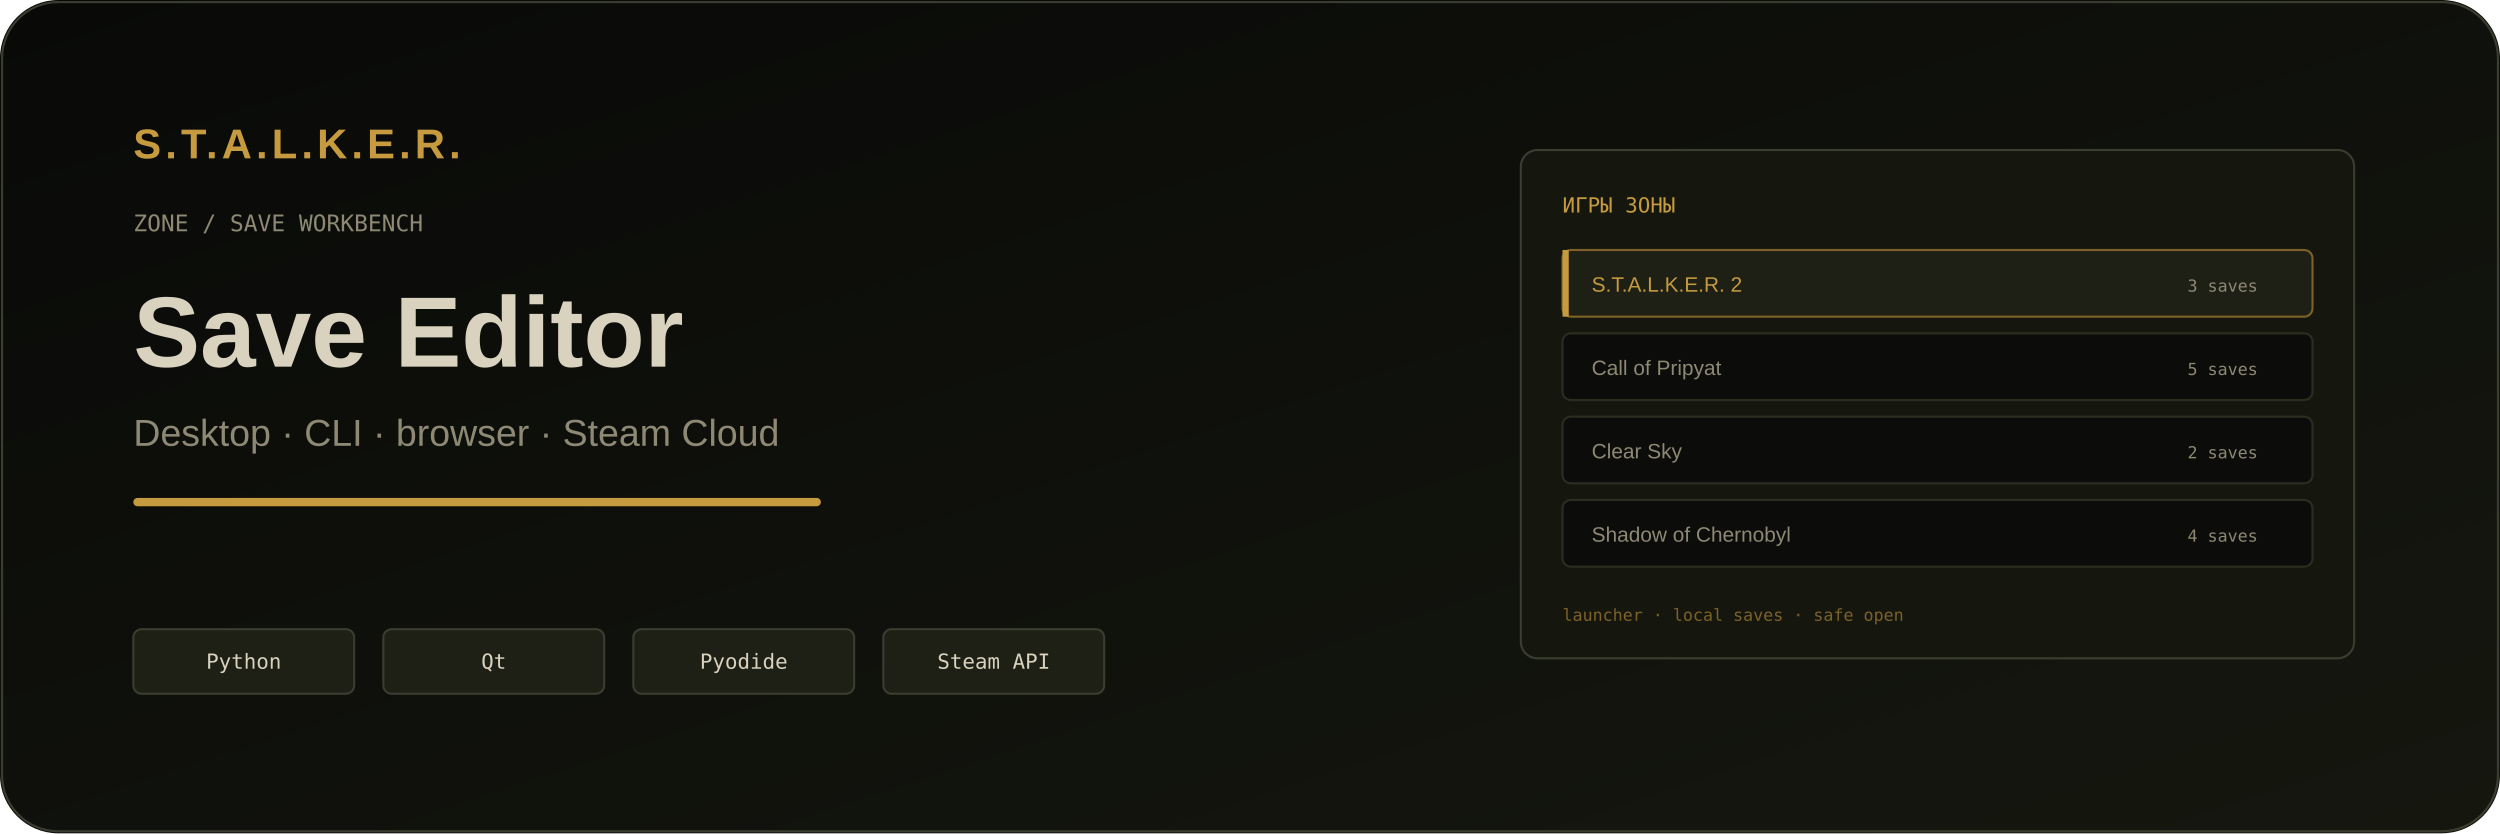
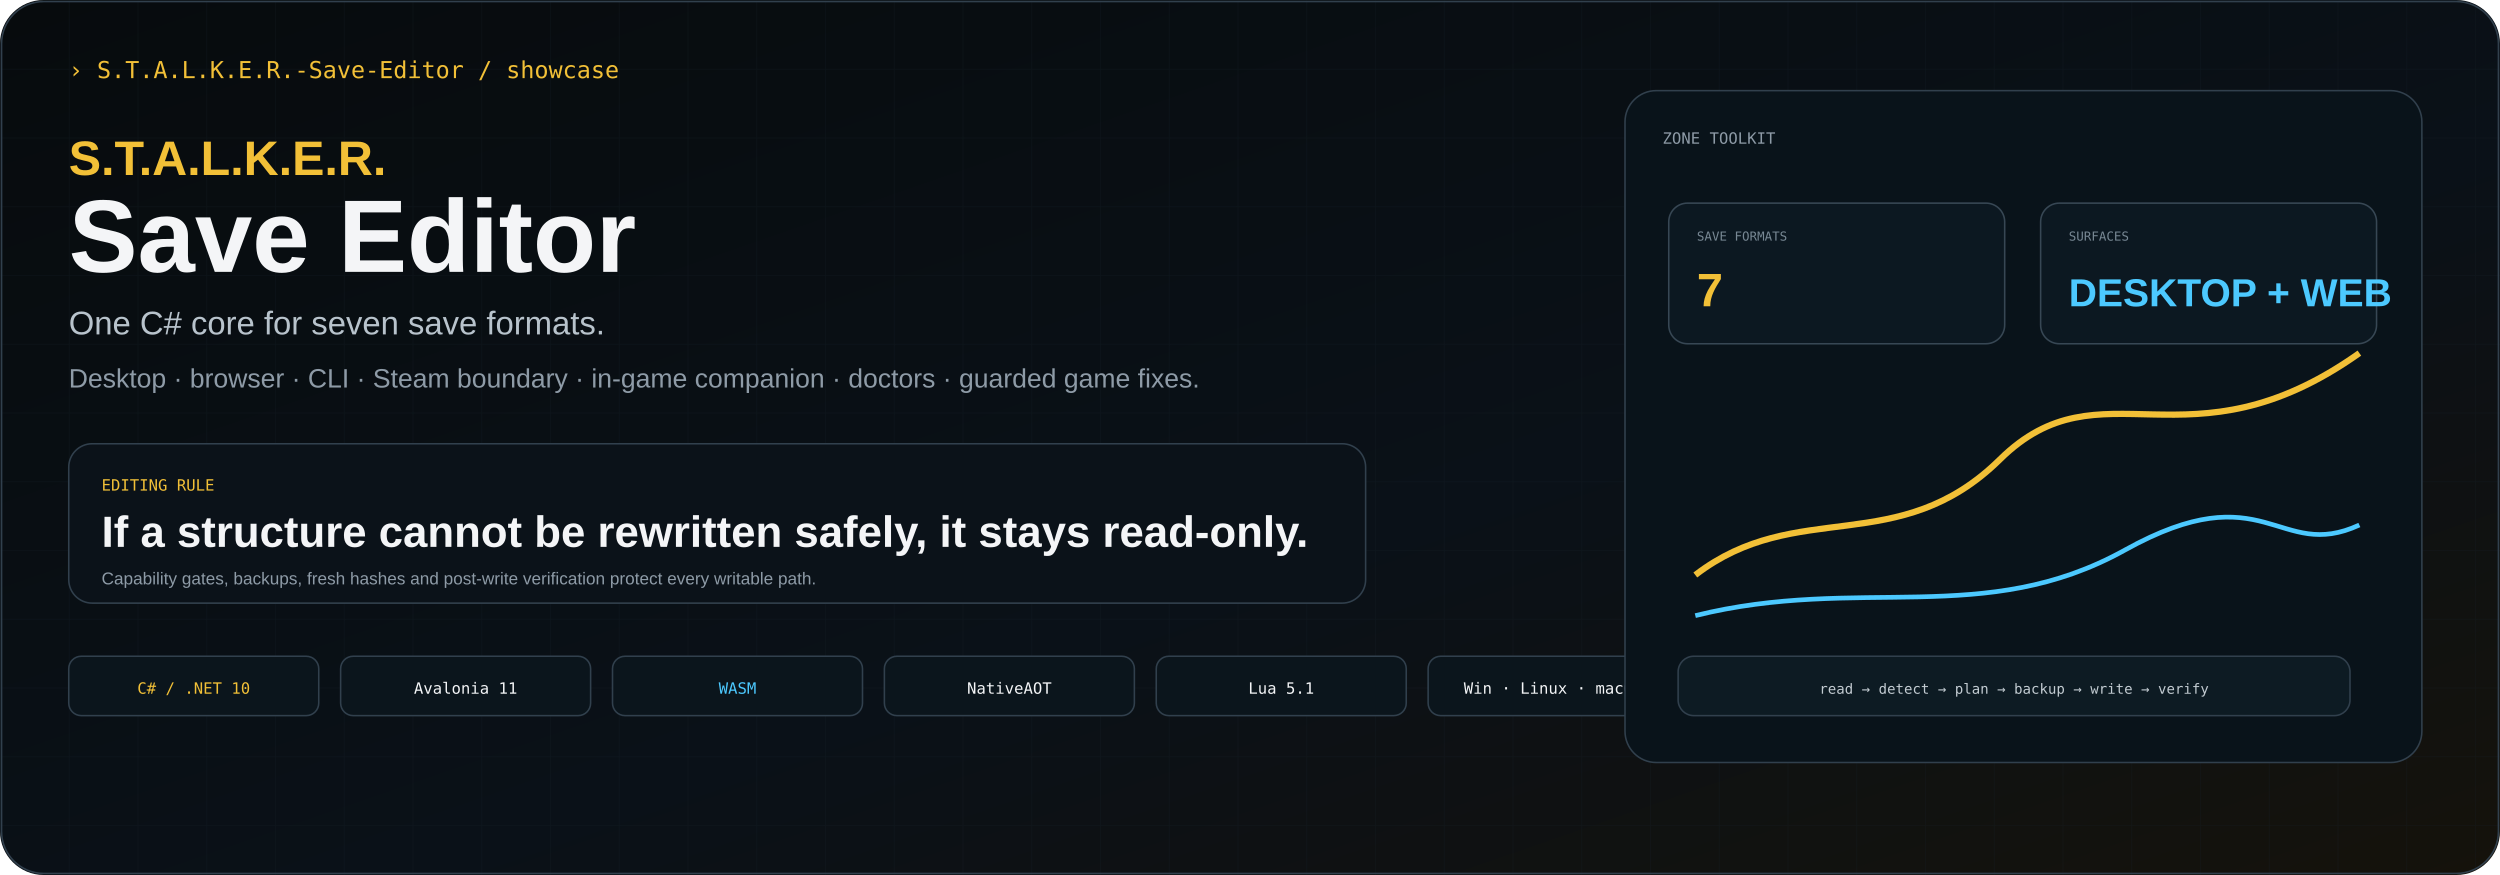
- <svg xmlns="http://www.w3.org/2000/svg" width="1200" height="400" viewBox="0 0 1200 400">
+ <svg xmlns="http://www.w3.org/2000/svg" width="1600" height="560" viewBox="0 0 1600 560">
  <defs>
    <linearGradient id="bg" x1="0" y1="0" x2="1" y2="1">
-       <stop stop-color="#090A08" />
-       <stop offset="1" stop-color="#15170F" />
+       <stop stop-color="#070b0d" />
+       <stop offset=".58" stop-color="#0a1118" />
+       <stop offset="1" stop-color="#15120b" />
    </linearGradient>
+     <pattern id="grid" width="44" height="44" patternUnits="userSpaceOnUse">
+       <path d="M44 0H0V44" fill="none" stroke="#19252d" />
+     </pattern>
  </defs>
-   <rect width="1200" height="400" rx="28" fill="url(#bg)" />
-   <rect x="1" y="1" width="1198" height="398" rx="27" fill="none" stroke="#3B3D30" />
-   <text x="64" y="76" fill="#C69A3E" font-family="Arial Narrow,Arial" font-size="20" font-weight="800" letter-spacing="2">S.T.A.L.K.E.R.</text>
-   <text x="64" y="111" fill="#8E8974" font-family="monospace" font-size="11">ZONE / SAVE WORKBENCH</text>
-   <text x="64" y="176" fill="#D8D2BE" font-family="Arial Narrow,Arial" font-size="48" font-weight="800">Save Editor</text>
-   <text x="64" y="214" fill="#8E8974" font-family="Arial" font-size="18">Desktop · CLI · browser · Steam Cloud</text>
-   <rect x="64" y="239" width="330" height="4" rx="2" fill="#C69A3E" />
-   <g transform="translate(64 302)">
-     <g transform="translate(0 0)">
-       <rect width="106" height="31" rx="4" fill="#1E2016" stroke="#3B3D30" />
-       <text x="53" y="19" text-anchor="middle" fill="#D8D2BE" font-family="monospace" font-size="10">Python</text>
-     </g>
-     <g transform="translate(120 0)">
-       <rect width="106" height="31" rx="4" fill="#1E2016" stroke="#3B3D30" />
-       <text x="53" y="19" text-anchor="middle" fill="#D8D2BE" font-family="monospace" font-size="10">Qt</text>
-     </g>
-     <g transform="translate(240 0)">
-       <rect width="106" height="31" rx="4" fill="#1E2016" stroke="#3B3D30" />
-       <text x="53" y="19" text-anchor="middle" fill="#D8D2BE" font-family="monospace" font-size="10">Pyodide</text>
-     </g>
-     <g transform="translate(360 0)">
-       <rect width="106" height="31" rx="4" fill="#1E2016" stroke="#3B3D30" />
-       <text x="53" y="19" text-anchor="middle" fill="#D8D2BE" font-family="monospace" font-size="10">Steam API</text>
-     </g>
+   <rect width="1600" height="560" rx="28" fill="url(#bg)" />
+   <rect width="1600" height="560" rx="28" fill="url(#grid)" opacity=".25" />
+   <rect x="1" y="1" width="1598" height="558" rx="27" fill="none" stroke="#31404d" />
+   <text x="44" y="50" fill="#f2c037" font-family="monospace" font-size="15">› S.T.A.L.K.E.R.-Save-Editor / showcase</text>
+   <text x="44" y="112" fill="#f2c037" font-family="Arial" font-size="31" font-weight="800">S.T.A.L.K.E.R.</text>
+   <text x="44" y="174" fill="#f4f5f7" font-family="Arial" font-size="66" font-weight="800">Save Editor</text>
+   <text x="44" y="214" fill="#b8c3cc" font-family="Arial" font-size="21">One C# core for seven save formats.</text>
+   <text x="44" y="248" fill="#8e9ba7" font-family="Arial" font-size="17">Desktop · browser · CLI · Steam boundary · in-game companion · doctors · guarded game fixes.</text>
+   <rect x="44" y="284" width="830" height="102" rx="15" fill="#0b1219" stroke="#31404d" />
+   <text x="65" y="314" fill="#f2c037" font-family="monospace" font-size="10">EDITING RULE</text>
+   <text x="65" y="350" fill="#f4f5f7" font-family="Arial" font-size="28" font-weight="800">If a structure cannot be rewritten safely, it stays read-only.</text>
+   <text x="65" y="374" fill="#8e9ba7" font-family="Arial" font-size="11">Capability gates, backups, fresh hashes and post-write verification protect every writable path.</text>
+   <g transform="translate(44 420)">
+     <rect width="160" height="38" rx="8" fill="#0b151c" stroke="#31404d" />
+     <text x="80" y="24" text-anchor="middle" fill="#f2c037" font-family="monospace" font-size="10">C# / .NET 10</text>
  </g>
-   <g transform="translate(730 72)">
-     <rect width="400" height="244" rx="8" fill="#15170F" stroke="#3B3D30" />
-     <text x="20" y="30" fill="#C69A3E" font-family="monospace" font-size="10">ИГРЫ ЗОНЫ</text>
-     <g transform="translate(20 48)">
-       <rect width="360" height="32" rx="4" fill="#1E2016" stroke="#7D6127" />
-       <rect x="0" y="0" width="3" height="32" fill="#C69A3E" />
-       <text x="14" y="20" fill="#C69A3E" font-family="Arial" font-size="10">S.T.A.L.K.E.R. 2</text>
-       <text x="300" y="20" fill="#8E8974" font-family="monospace" font-size="8">3 saves</text>
-     </g>
-     <g transform="translate(20 88)">
-       <rect width="360" height="32" rx="4" fill="#0C0D0A" stroke="#2A2E20" />
-       <rect x="0" y="0" width="0" height="32" fill="#C69A3E" />
-       <text x="14" y="20" fill="#8E8974" font-family="Arial" font-size="10">Call of Pripyat</text>
-       <text x="300" y="20" fill="#8E8974" font-family="monospace" font-size="8">5 saves</text>
-     </g>
-     <g transform="translate(20 128)">
-       <rect width="360" height="32" rx="4" fill="#0C0D0A" stroke="#2A2E20" />
-       <rect x="0" y="0" width="0" height="32" fill="#C69A3E" />
-       <text x="14" y="20" fill="#8E8974" font-family="Arial" font-size="10">Clear Sky</text>
-       <text x="300" y="20" fill="#8E8974" font-family="monospace" font-size="8">2 saves</text>
-     </g>
-     <g transform="translate(20 168)">
-       <rect width="360" height="32" rx="4" fill="#0C0D0A" stroke="#2A2E20" />
-       <rect x="0" y="0" width="0" height="32" fill="#C69A3E" />
-       <text x="14" y="20" fill="#8E8974" font-family="Arial" font-size="10">Shadow of Chernobyl</text>
-       <text x="300" y="20" fill="#8E8974" font-family="monospace" font-size="8">4 saves</text>
-     </g>
-     <text x="20" y="226" fill="#7D6127" font-family="monospace" font-size="8">launcher · local saves · safe open</text>
+   <g transform="translate(218 420)">
+     <rect width="160" height="38" rx="8" fill="#0b151c" stroke="#31404d" />
+     <text x="80" y="24" text-anchor="middle" fill="#f4f5f7" font-family="monospace" font-size="10">Avalonia 11</text>
+   </g>
+   <g transform="translate(392 420)">
+     <rect width="160" height="38" rx="8" fill="#0b151c" stroke="#31404d" />
+     <text x="80" y="24" text-anchor="middle" fill="#4cc9ff" font-family="monospace" font-size="10">WASM</text>
+   </g>
+   <g transform="translate(566 420)">
+     <rect width="160" height="38" rx="8" fill="#0b151c" stroke="#31404d" />
+     <text x="80" y="24" text-anchor="middle" fill="#f4f5f7" font-family="monospace" font-size="10">NativeAOT</text>
+   </g>
+   <g transform="translate(740 420)">
+     <rect width="160" height="38" rx="8" fill="#0b151c" stroke="#31404d" />
+     <text x="80" y="24" text-anchor="middle" fill="#f4f5f7" font-family="monospace" font-size="10">Lua 5.1</text>
+   </g>
+   <g transform="translate(914 420)">
+     <rect width="160" height="38" rx="8" fill="#0b151c" stroke="#31404d" />
+     <text x="80" y="24" text-anchor="middle" fill="#f4f5f7" font-family="monospace" font-size="10">Win · Linux · macOS</text>
+   </g>
+   <g transform="translate(1040 58)">
+     <rect width="510" height="430" rx="20" fill="#09131a" stroke="#31404d" />
+     <text x="24" y="34" fill="#8e9ba7" font-family="monospace" font-size="10">ZONE TOOLKIT</text>
+     <rect x="28" y="72" width="215" height="90" rx="12" fill="#0c1821" stroke="#374754" />
+     <text x="46" y="96" fill="#788894" font-family="monospace" font-size="8">SAVE FORMATS</text>
+     <text x="46" y="138" fill="#f2c037" font-family="Arial" font-size="30" font-weight="800">7</text>
+     <rect x="266" y="72" width="215" height="90" rx="12" fill="#0c1821" stroke="#374754" />
+     <text x="284" y="96" fill="#788894" font-family="monospace" font-size="8">SURFACES</text>
+     <text x="284" y="138" fill="#4cc9ff" font-family="Arial" font-size="25" font-weight="800">DESKTOP + WEB</text>
+     <path d="M45 310 C110 260 175 300 240 236 S360 246 470 168" fill="none" stroke="#f2c037" stroke-width="4" />
+     <path d="M45 336 C150 310 230 344 320 294 S418 302 470 278" fill="none" stroke="#4cc9ff" stroke-width="3" />
+     <rect x="34" y="362" width="430" height="38" rx="10" fill="#0d1b23" stroke="#31404d" />
+     <text x="249" y="386" text-anchor="middle" fill="#c3ccd2" font-family="monospace" font-size="9">read → detect → plan → backup → write → verify</text>
  </g>
</svg>
